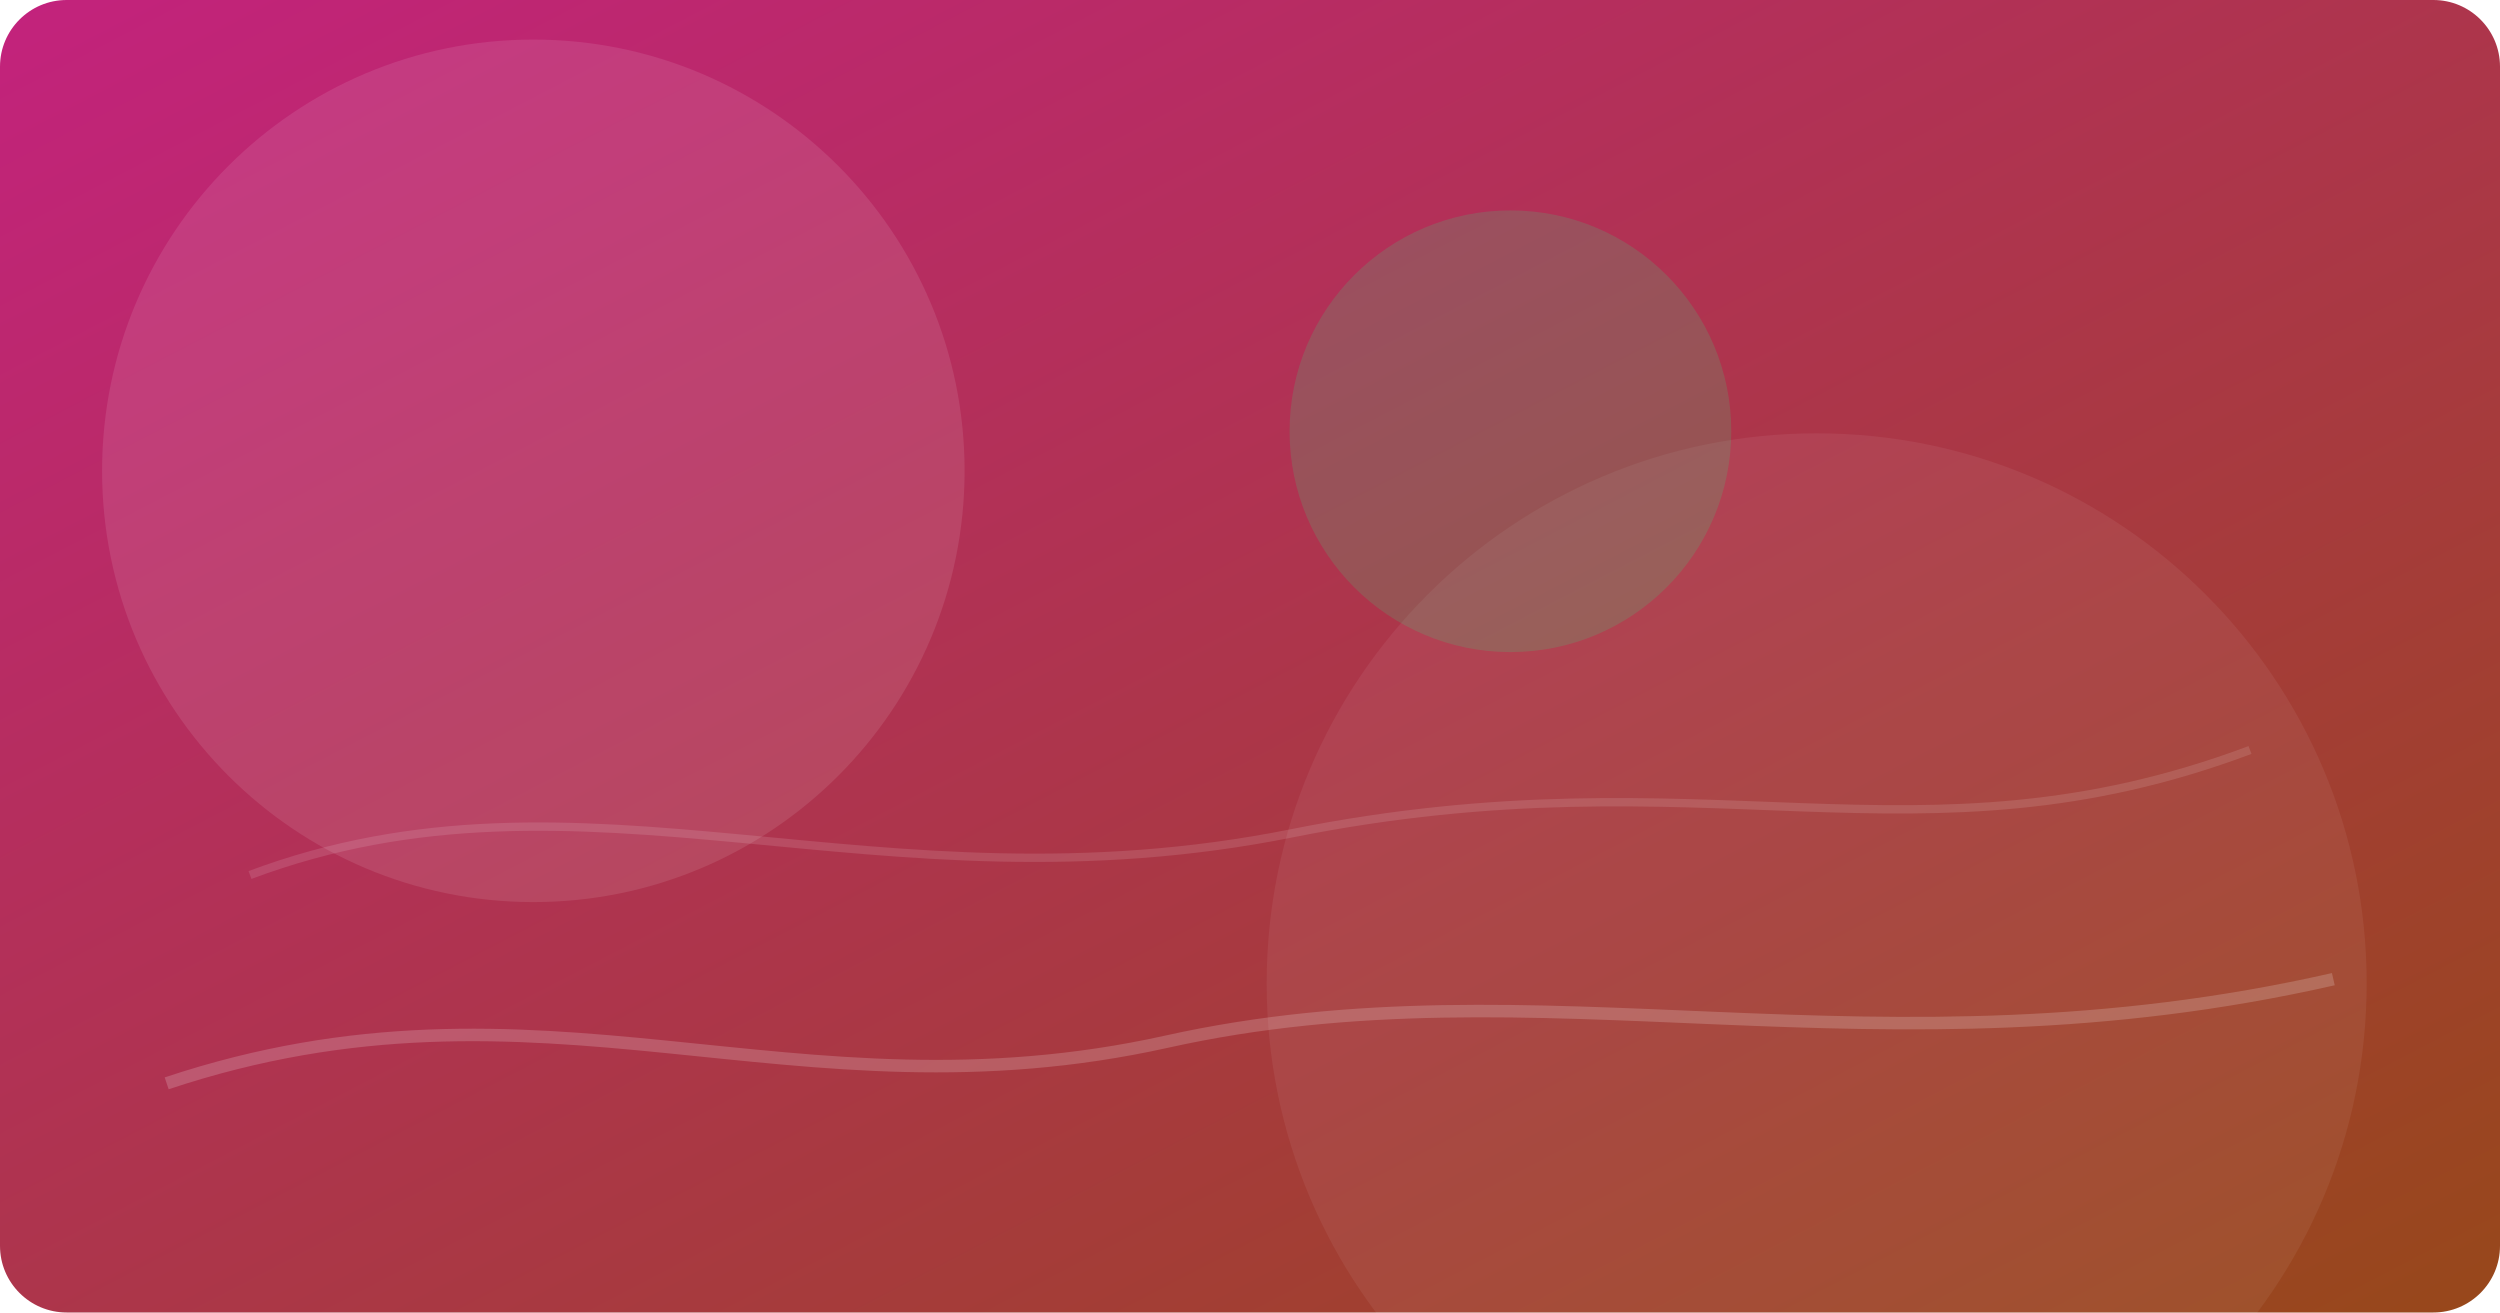
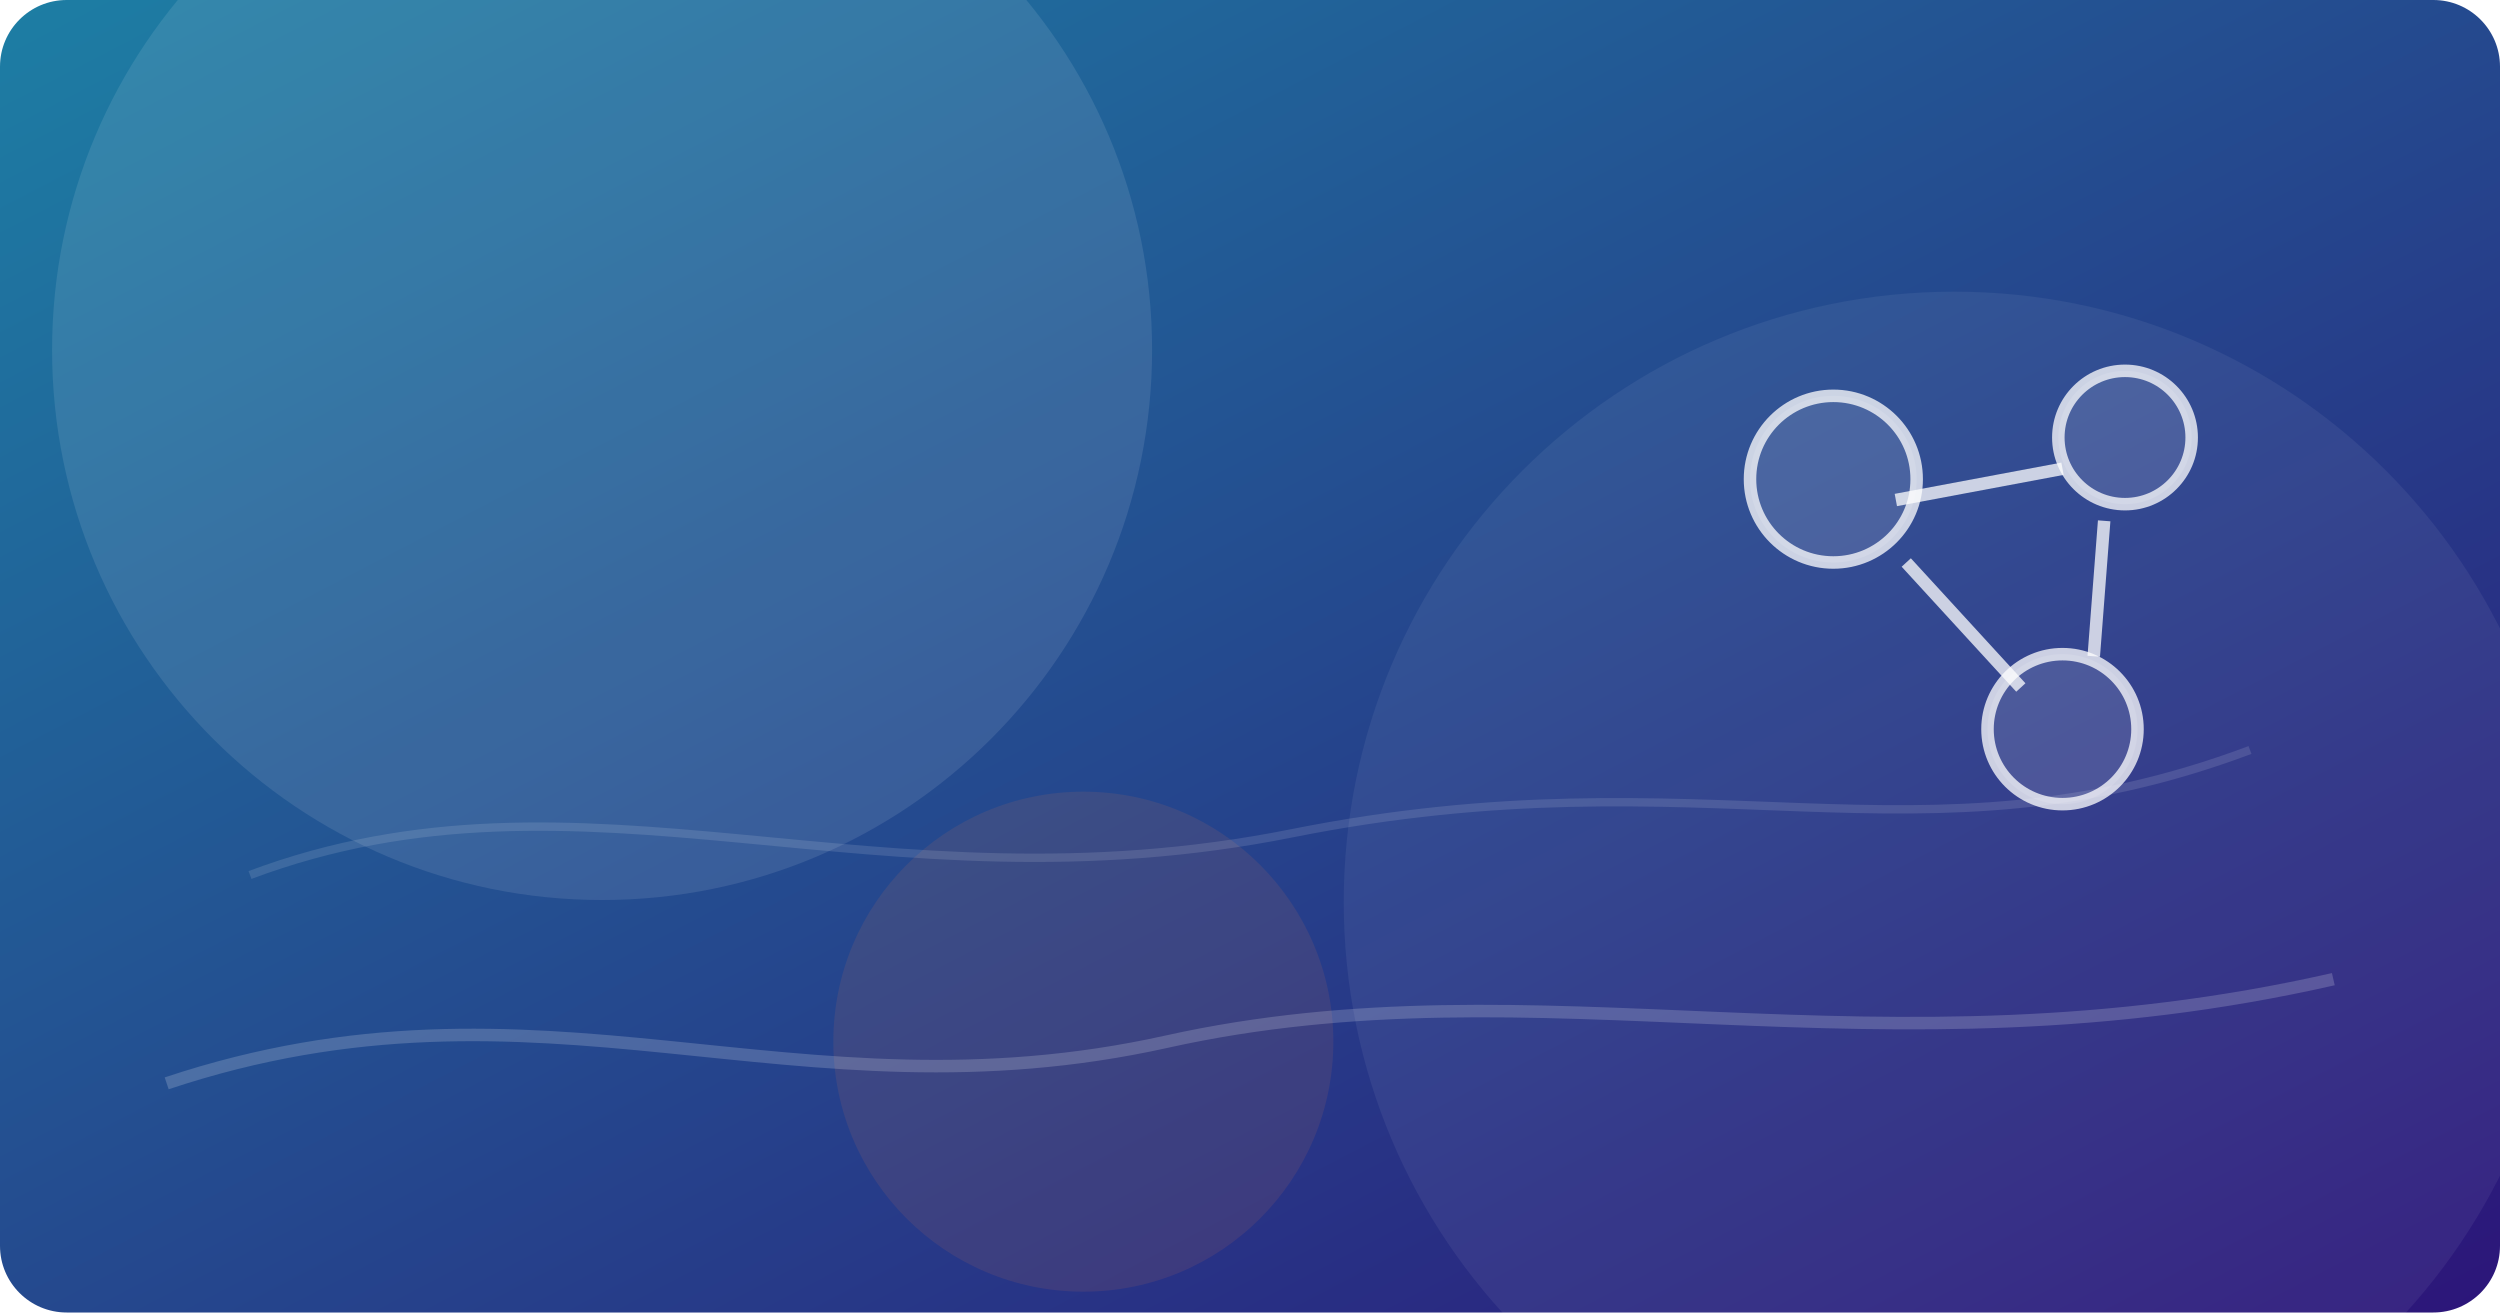
<svg xmlns="http://www.w3.org/2000/svg" width="1200" height="630" viewBox="0 0 1200 630" fill="none">
  <defs>
    <linearGradient id="bg" x1="0" y1="0" x2="1" y2="1">
-       <stop offset="0" stop-color="#c3227d" />
-       <stop offset="1" stop-color="#97481a" />
+       <stop offset="0" stop-color="#1d7ea4" />
+       <stop offset="1" stop-color="#2c1579" />
    </linearGradient>
  </defs>
  <rect width="1200" height="630" rx="32" fill="url(#bg)" />
-   <circle cx="256" cy="226" r="207" fill="rgba(255,255,255,0.10)" />
-   <circle cx="872" cy="472" r="264" fill="rgba(255,255,255,0.06)" />
-   <circle cx="725" cy="207" r="106" fill="#36e280" fill-opacity="0.18" />
+   <circle cx="289" cy="168" r="264" fill="rgba(255,255,255,0.10)" />
+   <circle cx="938" cy="433" r="293" fill="rgba(255,255,255,0.06)" />
+   <circle cx="520" cy="500" r="120" fill="#e07a51" fill-opacity="0.12" />
  <path d="M80 520 C 260 460, 380 540, 560 500 S 900 520, 1120 470" stroke="rgba(255,255,255,0.18)" stroke-width="6" fill="none" />
  <path d="M120 420 C 280 360, 420 440, 620 400 S 920 420, 1080 360" stroke="rgba(255,255,255,0.12)" stroke-width="4" fill="none" />
+   <g transform="translate(820 150)" stroke="rgba(255,255,255,0.75)" stroke-width="6" fill="rgba(255,255,255,0.12)">
+     <circle cx="60" cy="80" r="40" />
+     <circle cx="200" cy="60" r="32" />
+     <circle cx="170" cy="200" r="36" />
+     <line x1="90" y1="90" x2="170" y2="75" />
+     <line x1="95" y1="120" x2="150" y2="180" />
+     <line x1="190" y1="100" x2="185" y2="165" />
+   </g>
</svg>
